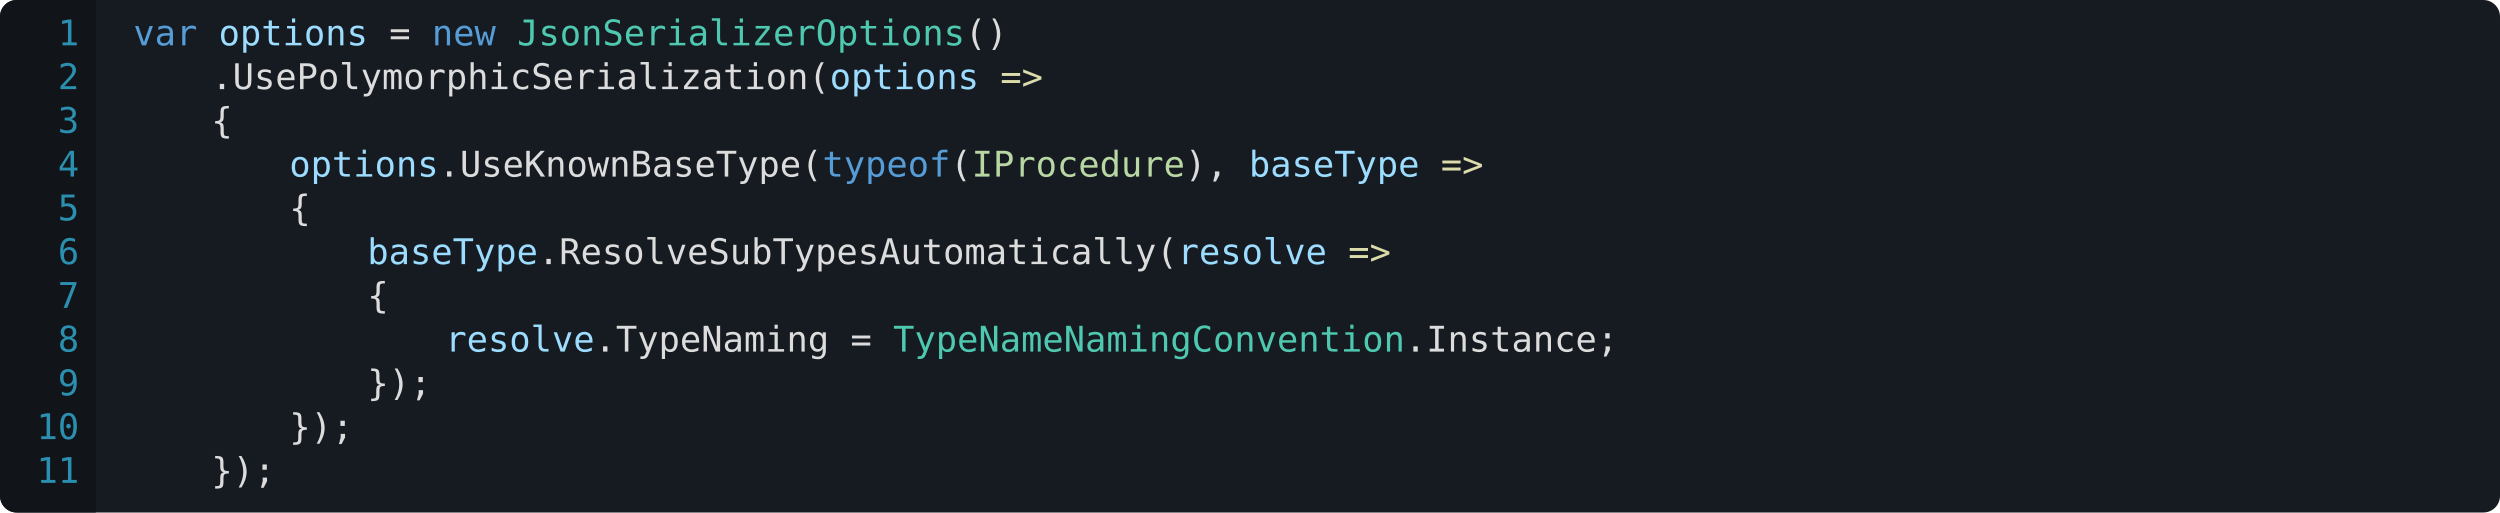
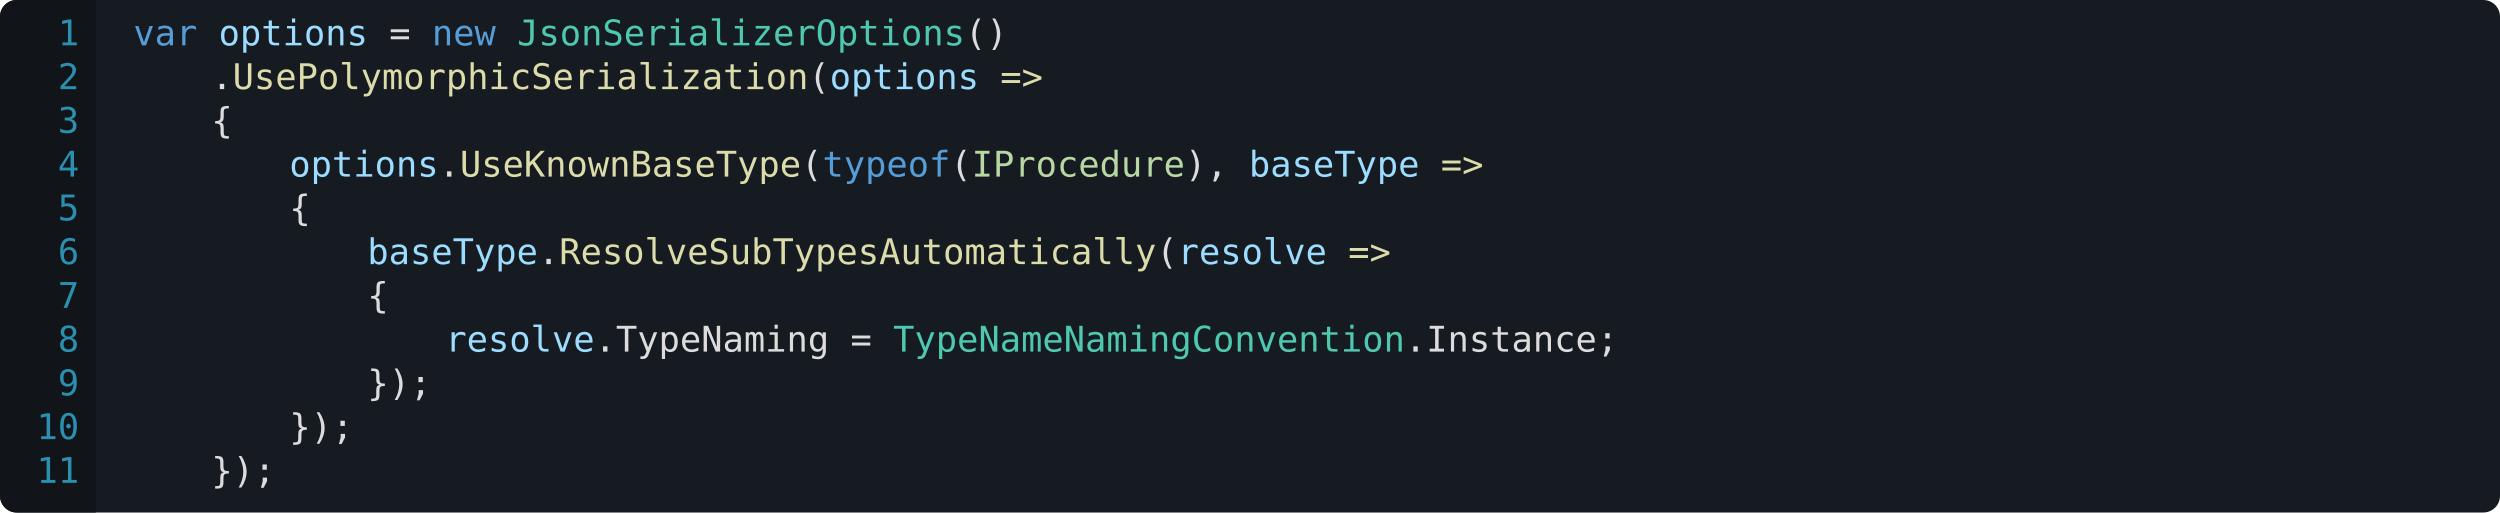
<svg xmlns="http://www.w3.org/2000/svg" viewBox="0 0 1200 246" width="1200" height="246">
  <defs>
    <clipPath id="round-left-corners">
      <rect x="0" y="0" width="100" height="100%" rx="8" ry="8" />
    </clipPath>
  </defs>
  <style>
		.code { font: 17px Consolas; fill: rgba(220, 220, 220, 255); dominant-baseline: hanging; }
		.code-background { fill: #161b22; }
		.code-background-linenumber { fill: #111418; }
		.c-ln { font: 17px Consolas; fill: #2b90af; text-anchor: end; pointer-events: none; user-select: none; dominant-baseline: hanging; }
		.c-keyword { fill: rgba(86, 156, 214, 255); }
		.c-control { fill: rgba(216, 160, 223, 255); }
		.c-string { fill: rgba(214, 157, 133, 255); }
		.c-numeric { fill: rgba(181, 207, 168, 255); }
		.c-comment { fill: rgba(87, 166, 74, 255); }
		.c-class { fill: rgba(78, 201, 176, 255); }
		.c-interface { fill: rgba(184, 215, 163, 255); }
		.c-enum { fill: rgba(184, 215, 163, 255); }
		.c-structure { fill: rgba(134, 198, 145, 255); }
		.c-method { fill: rgba(220, 220, 170, 255); }
		.c-parameter { fill: rgba(156, 220, 254, 255); }
		.c-local { fill: rgba(156, 220, 254, 255); }
	</style>
  <rect x="0" y="0" width="100%" height="100%" rx="8" ry="8" class="code-background" />
  <rect x="0" y="0" width="46" height="100%" class="code-background-linenumber" clip-path="url(#round-left-corners)" />
  <text x="38" y="10" class="c-ln">1</text>
  <text x="38" y="31" class="c-ln">2</text>
  <text x="38" y="52" class="c-ln">3</text>
  <text x="38" y="73" class="c-ln">4</text>
  <text x="38" y="94" class="c-ln">5</text>
  <text x="38" y="115" class="c-ln">6</text>
  <text x="38" y="136" class="c-ln">7</text>
  <text x="38" y="157" class="c-ln">8</text>
  <text x="38" y="178" class="c-ln">9</text>
  <text x="38" y="199" class="c-ln">10</text>
  <text x="38" y="220" class="c-ln">11</text>
  <text x="64" y="10" class="code">
    <tspan class="c-keyword">var</tspan>
    <tspan class="c-local">options</tspan> = <tspan class="c-keyword">new</tspan>
    <tspan class="c-class">JsonSerializerOptions</tspan>()</text>
-   <text x="101.44" y="31" class="code">.UsePolymorphicSerialization(<tspan class="c-parameter">options</tspan>
+   <text x="101.44" y="31" class="code">.<tspan class="c-method">UsePolymorphicSerialization</tspan>(<tspan class="c-parameter">options</tspan>
    <tspan class="c-method">=&gt;</tspan>
  </text>
  <text x="101.44" y="52" class="code">{</text>
  <text x="138.88" y="73" class="code">
-     <tspan class="c-parameter">options</tspan>.UseKnownBaseType(<tspan class="c-keyword">typeof</tspan>(<tspan class="c-interface">IProcedure</tspan>), <tspan class="c-parameter">baseType</tspan>
+     <tspan class="c-parameter">options</tspan>.<tspan class="c-method">UseKnownBaseType</tspan>(<tspan class="c-keyword">typeof</tspan>(<tspan class="c-interface">IProcedure</tspan>), <tspan class="c-parameter">baseType</tspan>
    <tspan class="c-method">=&gt;</tspan>
  </text>
  <text x="138.88" y="94" class="code">{</text>
  <text x="176.32" y="115" class="code">
-     <tspan class="c-parameter">baseType</tspan>.ResolveSubTypesAutomatically(<tspan class="c-parameter">resolve</tspan>
+     <tspan class="c-parameter">baseType</tspan>.<tspan class="c-method">ResolveSubTypesAutomatically</tspan>(<tspan class="c-parameter">resolve</tspan>
    <tspan class="c-method">=&gt;</tspan>
  </text>
  <text x="176.32" y="136" class="code">{</text>
  <text x="213.76" y="157" class="code">
-     <tspan class="c-parameter">resolve</tspan>.TypeNaming = <tspan class="c-class">TypeNameNamingConvention</tspan>.<tspan class="c-property">Instance</tspan>;</text>
+     <tspan class="c-parameter">resolve</tspan>.<tspan class="c-property">TypeNaming</tspan> = <tspan class="c-class">TypeNameNamingConvention</tspan>.<tspan class="c-property">Instance</tspan>;</text>
  <text x="176.32" y="178" class="code">});</text>
  <text x="138.88" y="199" class="code">});</text>
  <text x="101.44" y="220" class="code">});</text>
</svg>
